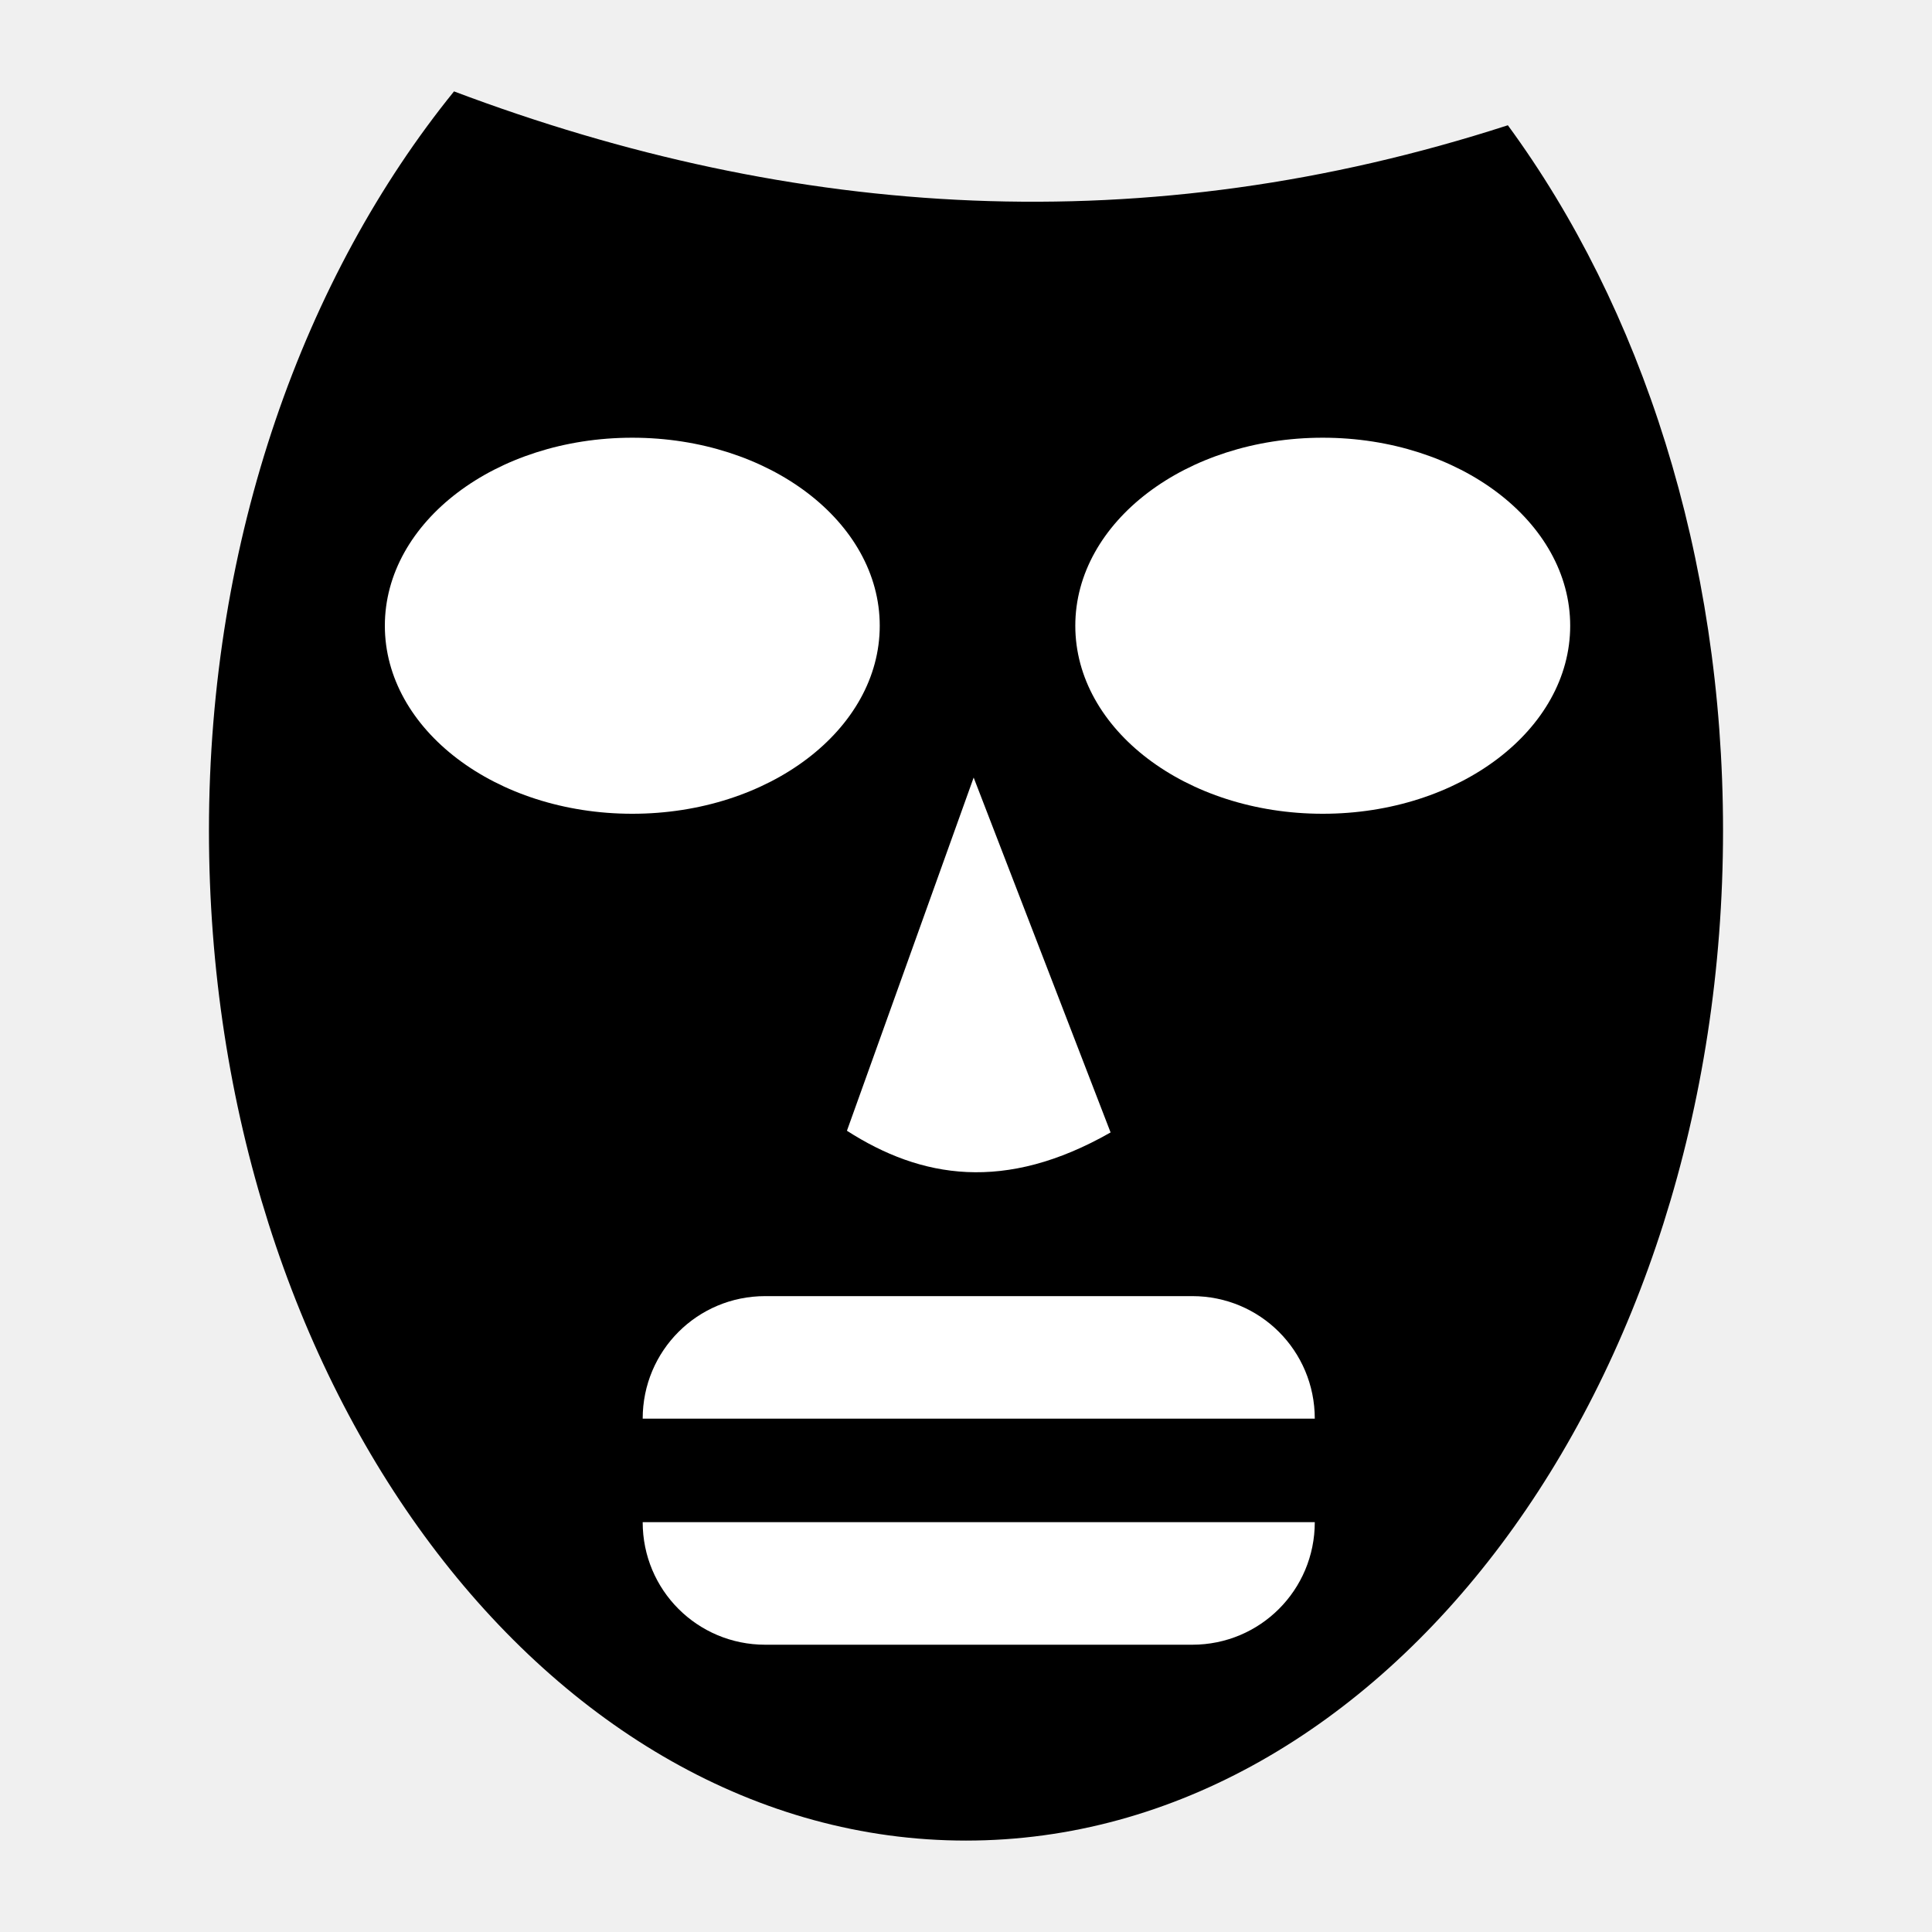
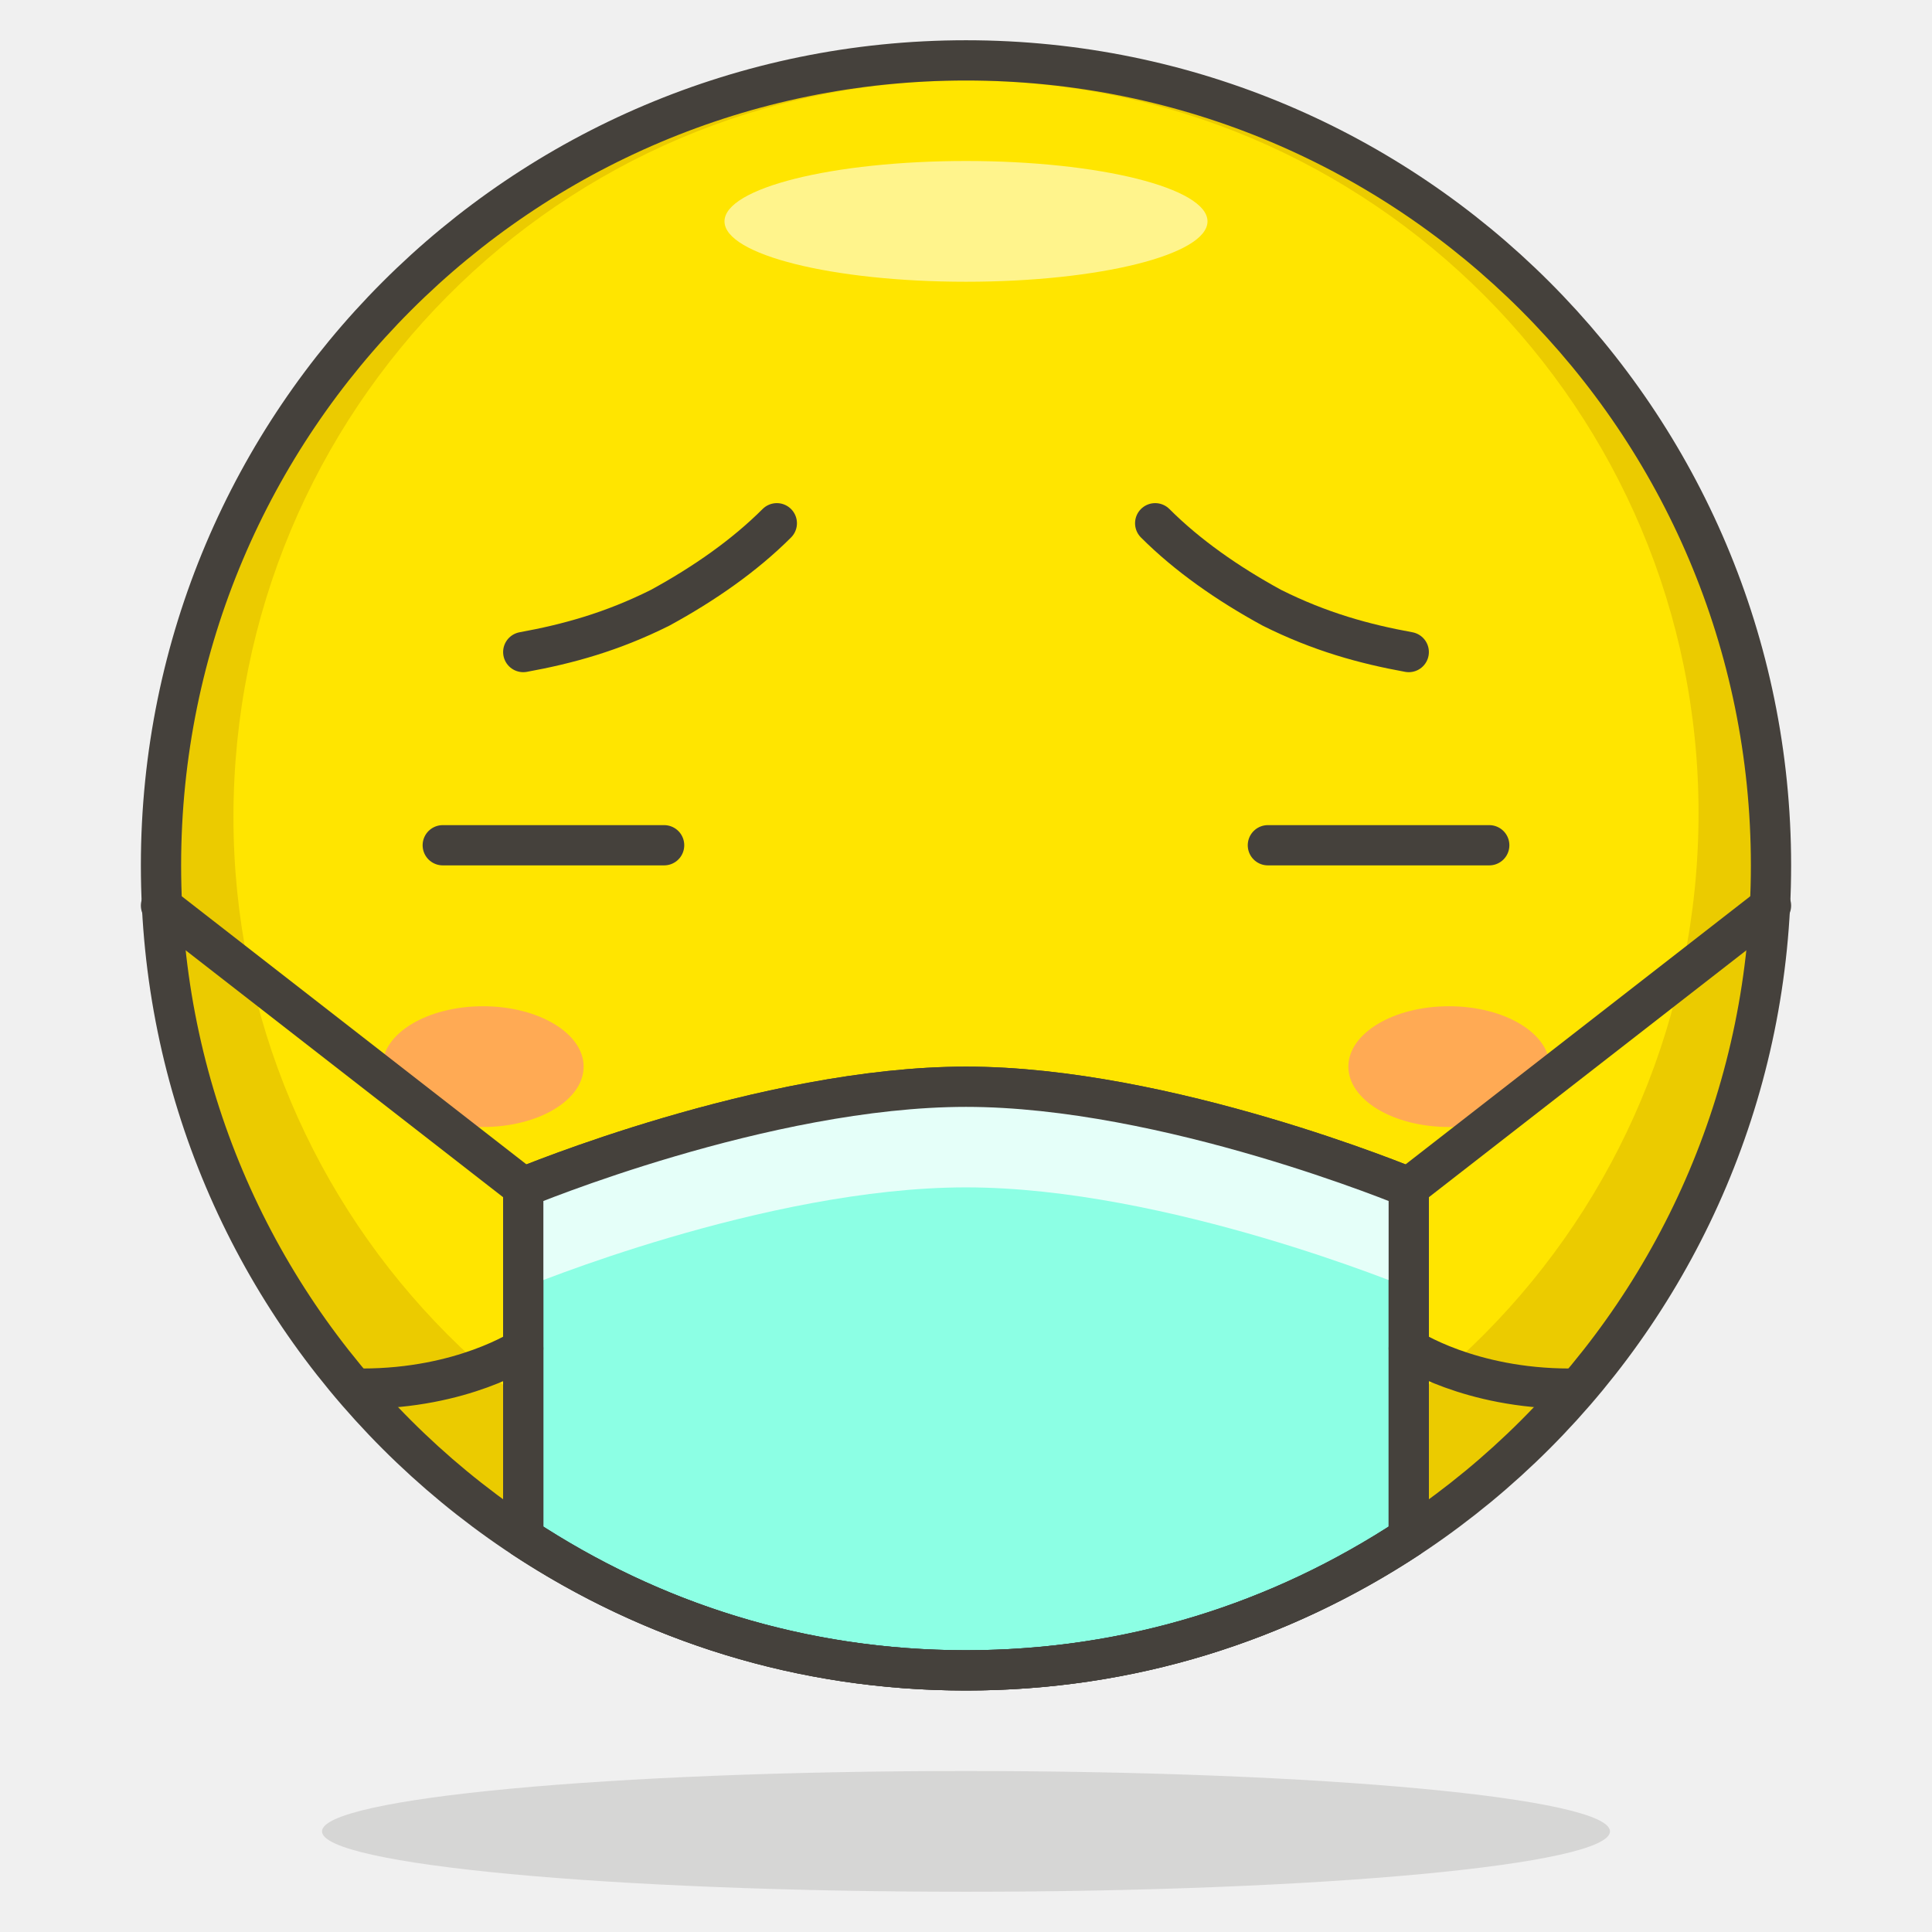
- <svg xmlns="http://www.w3.org/2000/svg" version="1.1" viewBox="0 0 32 32">
-   <g transform="translate(-.4361 -.1802)">
-     <path d="m7.956 1.694c-2.473 3.052-4.059 7.393-4.059 12.242 0 9.228 5.62 16.73 12.539 16.73s12.539-7.502 12.539-16.73c0-4.548-1.354-8.668-3.564-11.681-6.001 1.943-11.808 1.568-17.455-0.561z" />
-     <path transform="matrix(1.0559 0 0 1.0559 -2.567 -1.5541)" d="m16.644 11.458a3.881 2.949 0 1 1-7.763 0 3.881 2.949 0 1 1 7.763 0z" fill="#FFF" />
-     <path transform="matrix(1.0559 0 0 1.0559 8.869 -1.5541)" d="m16.644 11.458a3.881 2.949 0 1 1-7.763 0 3.881 2.949 0 1 1 7.763 0z" fill="#FFF" />
-     <path d="m16.563 13.059-2.099 5.85c1.228 0.789 2.618 1.025 4.367 0.028z" color="#000000" fill="#FFF" />
-     <path d="m13.111 21.648h7.072c1.125 0 2.03 0.905 2.03 2.03h-11.132c0-1.125 0.905-2.03 2.03-2.03z" fill="#FFF" stroke-linecap="round" stroke-linejoin="round" />
-     <path d="m13.111 27.422h7.072c1.125 0 2.03-0.905 2.03-2.03h-11.132c0 1.125 0.905 2.03 2.03 2.03z" fill="#FFF" stroke-linecap="round" stroke-linejoin="round" />
+ <svg xmlns="http://www.w3.org/2000/svg" version="1.1" id="Icons" x="0px" y="0px" viewBox="0 0 48 48" style="enable-background:new 0 0 48 48;" xml:space="preserve">
+   <style type="text/css">
+ 	.st0{fill:#FFE500;}
+ 	.st1{fill:#EBCB00;}
+ 	.st2{fill:#FFF48C;}
+ 	.st3{opacity:0.15;fill:#45413C;}
+ 	.st4{fill:none;stroke:#45413C;stroke-linecap:round;stroke-linejoin:round;stroke-miterlimit:10;}
+ 	.st5{fill:#FFAA54;}
+ 	.st6{fill:#FFB0CA;stroke:#45413C;stroke-linecap:round;stroke-linejoin:round;stroke-miterlimit:10;}
+ 	.st7{fill:#FF87AF;stroke:#45413C;stroke-linecap:round;stroke-linejoin:round;stroke-miterlimit:10;}
+ 	.st8{fill:#00B8F0;}
+ 	.st9{fill:#4ACFFF;}
+ 	.st10{fill:#FFFFFF;stroke:#45413C;stroke-linecap:round;stroke-linejoin:round;stroke-miterlimit:10;}
+ 	.st11{fill:#45413C;stroke:#45413C;stroke-linecap:round;stroke-linejoin:round;stroke-miterlimit:10;}
+ 	.st12{fill:#009FD9;}
+ 	.st13{fill:none;stroke:#45413C;stroke-linecap:round;stroke-miterlimit:10;}
+ 	.st14{fill:#FFFFFF;stroke:#45413C;stroke-linejoin:round;stroke-miterlimit:10;}
+ 	.st15{fill:#FF6242;}
+ 	.st16{fill:#FF866E;}
+ 	.st17{fill:#656769;}
+ 	.st18{fill:#87898C;}
+ 	.st19{fill:#4AEFF7;stroke:#45413C;stroke-linecap:round;stroke-linejoin:round;stroke-miterlimit:10;}
+ 	.st20{fill:none;stroke:#48CF3E;stroke-linecap:round;stroke-linejoin:round;stroke-miterlimit:10;}
+ 	.st21{fill:none;stroke:#FF4064;stroke-linecap:round;stroke-linejoin:round;stroke-miterlimit:10;}
+ 	.st22{fill:none;stroke:#FFB700;stroke-linecap:round;stroke-linejoin:round;stroke-miterlimit:10;}
+ 	.st23{fill:none;stroke:#00AED9;stroke-linecap:round;stroke-linejoin:round;stroke-miterlimit:10;}
+ 	.st24{fill:#FFFACF;}
+ 	.st25{fill:#45413C;}
+ 	.st26{fill:#FF866E;stroke:#45413C;stroke-linecap:round;stroke-linejoin:round;stroke-miterlimit:10;}
+ 	.st27{fill:#DABFF5;stroke:#45413C;stroke-linejoin:round;stroke-miterlimit:10;}
+ 	.st28{fill:#EDDBFF;}
+ 	.st29{fill:none;stroke:#45413C;stroke-linejoin:round;stroke-miterlimit:10;}
+ 	.st30{fill:#6DD627;}
+ 	.st31{fill:#46B000;}
+ 	.st32{fill:#C8FFA1;}
+ 	.st33{fill:url(#XMLID_91_);}
+ 	.st34{fill:url(#XMLID_92_);}
+ 	.st35{fill:#F0F0F0;stroke:#45413C;stroke-linecap:round;stroke-linejoin:round;stroke-miterlimit:10;}
+ 	.st36{fill:#EBCB00;stroke:#45413C;stroke-linecap:round;stroke-linejoin:round;stroke-miterlimit:10;}
+ 	.st37{fill:#BDBEC0;stroke:#45413C;stroke-linecap:round;stroke-linejoin:round;stroke-miterlimit:10;}
+ 	.st38{fill:#F0F0F0;}
+ 	.st39{fill:#FFFFFF;}
+ 	.st40{fill:url(#XMLID_93_);}
+ 	.st41{fill:url(#XMLID_94_);}
+ 	.st42{fill:#FFE500;stroke:#45413C;stroke-linecap:round;stroke-linejoin:round;stroke-miterlimit:10;}
+ 	.st43{fill:#E04122;}
+ 	.st44{fill:#8CFFE4;stroke:#45413C;stroke-linecap:round;stroke-linejoin:round;stroke-miterlimit:10;}
+ 	.st45{fill:#E5FFF9;}
+ 	.st46{fill:#E0E0E0;}
+ 	.st47{fill:#9CEB60;}
+ 	.st48{fill:#6DD627;stroke:#45413C;stroke-linecap:round;stroke-linejoin:round;stroke-miterlimit:10;}
+ 	.st49{fill:#E8F4FA;}
+ 	.st50{fill:#F0D5A8;}
+ 	.st51{fill:#DEBB7E;}
+ 	.st52{fill:#B89558;}
+ 	.st53{fill:#00B8F0;stroke:#45413C;stroke-linecap:round;stroke-linejoin:round;stroke-miterlimit:10;}
+ 	.st54{fill:#FFFCE5;}
+ 	.st55{fill:#FF87AF;}
+ 	.st56{fill:#4ACFFF;stroke:#45413C;stroke-linecap:round;stroke-linejoin:round;stroke-miterlimit:10;}
+ 	.st57{fill:#E5F8FF;}
+ 	.st58{fill:none;stroke:#45413C;stroke-miterlimit:10;}
+ 	.st59{fill:none;stroke:#FF6242;stroke-linecap:round;stroke-linejoin:round;stroke-miterlimit:10;}
+ 	.st60{fill:#BDBEC0;}
+ 	.st61{fill:#B89558;stroke:#45413C;stroke-linecap:round;stroke-linejoin:round;stroke-miterlimit:10;}
+ 	.st62{fill:#FF6242;stroke:#45413C;stroke-linecap:round;stroke-linejoin:round;stroke-miterlimit:10;}
+ 	.st63{fill:#525252;stroke:#45413C;stroke-linecap:round;stroke-linejoin:round;stroke-miterlimit:10;}
+ 	.st64{fill:#525252;}
+ 	.st65{fill:#00DBA8;}
+ 	.st66{fill:#00AD85;}
+ 	.st67{fill:#BF8DF2;}
+ 	.st68{fill:#DABFF5;}
+ 	.st69{fill:#00F5BC;}
+ 	.st70{fill:#DAEDF7;}
+ 	.st71{fill:#C0DCEB;}
+ 	.st72{fill:#ADC4D9;}
+ 	.st73{fill:#ADC4D9;stroke:#45413C;stroke-linecap:round;stroke-linejoin:round;stroke-miterlimit:10;}
+ 	.st74{fill:#00DFEB;stroke:#45413C;stroke-linecap:round;stroke-linejoin:round;stroke-miterlimit:10;}
+ 	.st75{fill:#627B8C;stroke:#45413C;stroke-linecap:round;stroke-linejoin:round;stroke-miterlimit:10;}
+ 	.st76{fill:#8CA4B8;}
+ 	.st77{fill:#00DBA8;stroke:#45413C;stroke-linecap:round;stroke-linejoin:round;stroke-miterlimit:10;}
+ 	.st78{fill:#FF8A14;}
+ 	.st79{fill:#BF8256;}
+ 	.st80{fill:#DEA47A;}
+ 	.st81{fill:#915E3A;}
+ 	.st82{fill:#FFA694;}
+ 	.st83{fill:#E5FEFF;stroke:#45413C;stroke-linecap:round;stroke-linejoin:round;stroke-miterlimit:10;}
+ 	.st84{fill:#803EC2;stroke:#45413C;stroke-linecap:round;stroke-linejoin:round;stroke-miterlimit:10;}
+ 	.st85{fill:#9F5AE5;}
+ 	.st86{fill:#803EC2;}
+ </style>
+   <g id="XMLID_670_">
+     <circle id="XMLID_643_" class="st0" cx="24" cy="21.5" r="20" />
+     <path id="XMLID_635_" class="st1" d="M24,1.5c-11,0-20,9-20,20s9,20,20,20s20-9,20-20S35,1.5,24,1.5z M24,38.5   c-10.1,0-18.2-8.2-18.2-18.2C5.8,10.2,13.9,2,24,2s18.2,8.2,18.2,18.2C42.2,30.3,34.1,38.5,24,38.5z" />
+     <ellipse id="XMLID_634_" class="st2" cx="24" cy="5.5" rx="6" ry="1.5" />
+     <ellipse id="XMLID_633_" class="st3" cx="24" cy="45.5" rx="16" ry="1.5" />
+     <ellipse id="XMLID_632_" class="st5" cx="36" cy="26.5" rx="2.5" ry="1.5" />
+     <ellipse id="XMLID_631_" class="st5" cx="12" cy="26.5" rx="2.5" ry="1.5" />
+     <path id="XMLID_630_" class="st44" d="M13,38.2c3.2,2.1,6.9,3.3,11,3.3c4.1,0,7.8-1.2,11-3.3v-8.7c0,0-6-2.5-11-2.5s-11,2.5-11,2.5   V38.2z" />
+     <path id="XMLID_629_" class="st45" d="M24,27c-5,0-11,2.5-11,2.5V32c0,0,6-2.5,11-2.5S35,32,35,32v-2.5C35,29.5,29,27,24,27z" />
+     <path id="XMLID_628_" class="st4" d="M13,38.2c3.2,2.1,6.9,3.3,11,3.3c4.1,0,7.8-1.2,11-3.3v-8.7c0,0-6-2.5-11-2.5s-11,2.5-11,2.5   V38.2z" />
+     <circle id="XMLID_627_" class="st4" cx="24" cy="21.5" r="20" />
+     <line id="XMLID_626_" class="st4" x1="13" y1="29.5" x2="4" y2="22.5" />
+     <line id="XMLID_625_" class="st4" x1="35" y1="29.5" x2="44" y2="22.5" />
+     <path id="XMLID_624_" class="st4" d="M35,33.5c0,0,1.5,1,4,1" />
+     <path id="XMLID_622_" class="st4" d="M13,33.5c0,0-1.5,1-4,1" />
+     <line id="XMLID_621_" class="st4" x1="16.5" y1="21" x2="11" y2="21" />
+     <line id="XMLID_620_" class="st4" x1="37" y1="21" x2="31.5" y2="21" />
+     <path id="XMLID_617_" class="st4" d="M13,16.2c1.1-0.2,2.2-0.5,3.4-1.1c1.1-0.6,2.1-1.3,2.9-2.1" />
+     <path id="XMLID_409_" class="st4" d="M35,16.2c-1.1-0.2-2.2-0.5-3.4-1.1c-1.1-0.6-2.1-1.3-2.9-2.1" />
  </g>
</svg>
